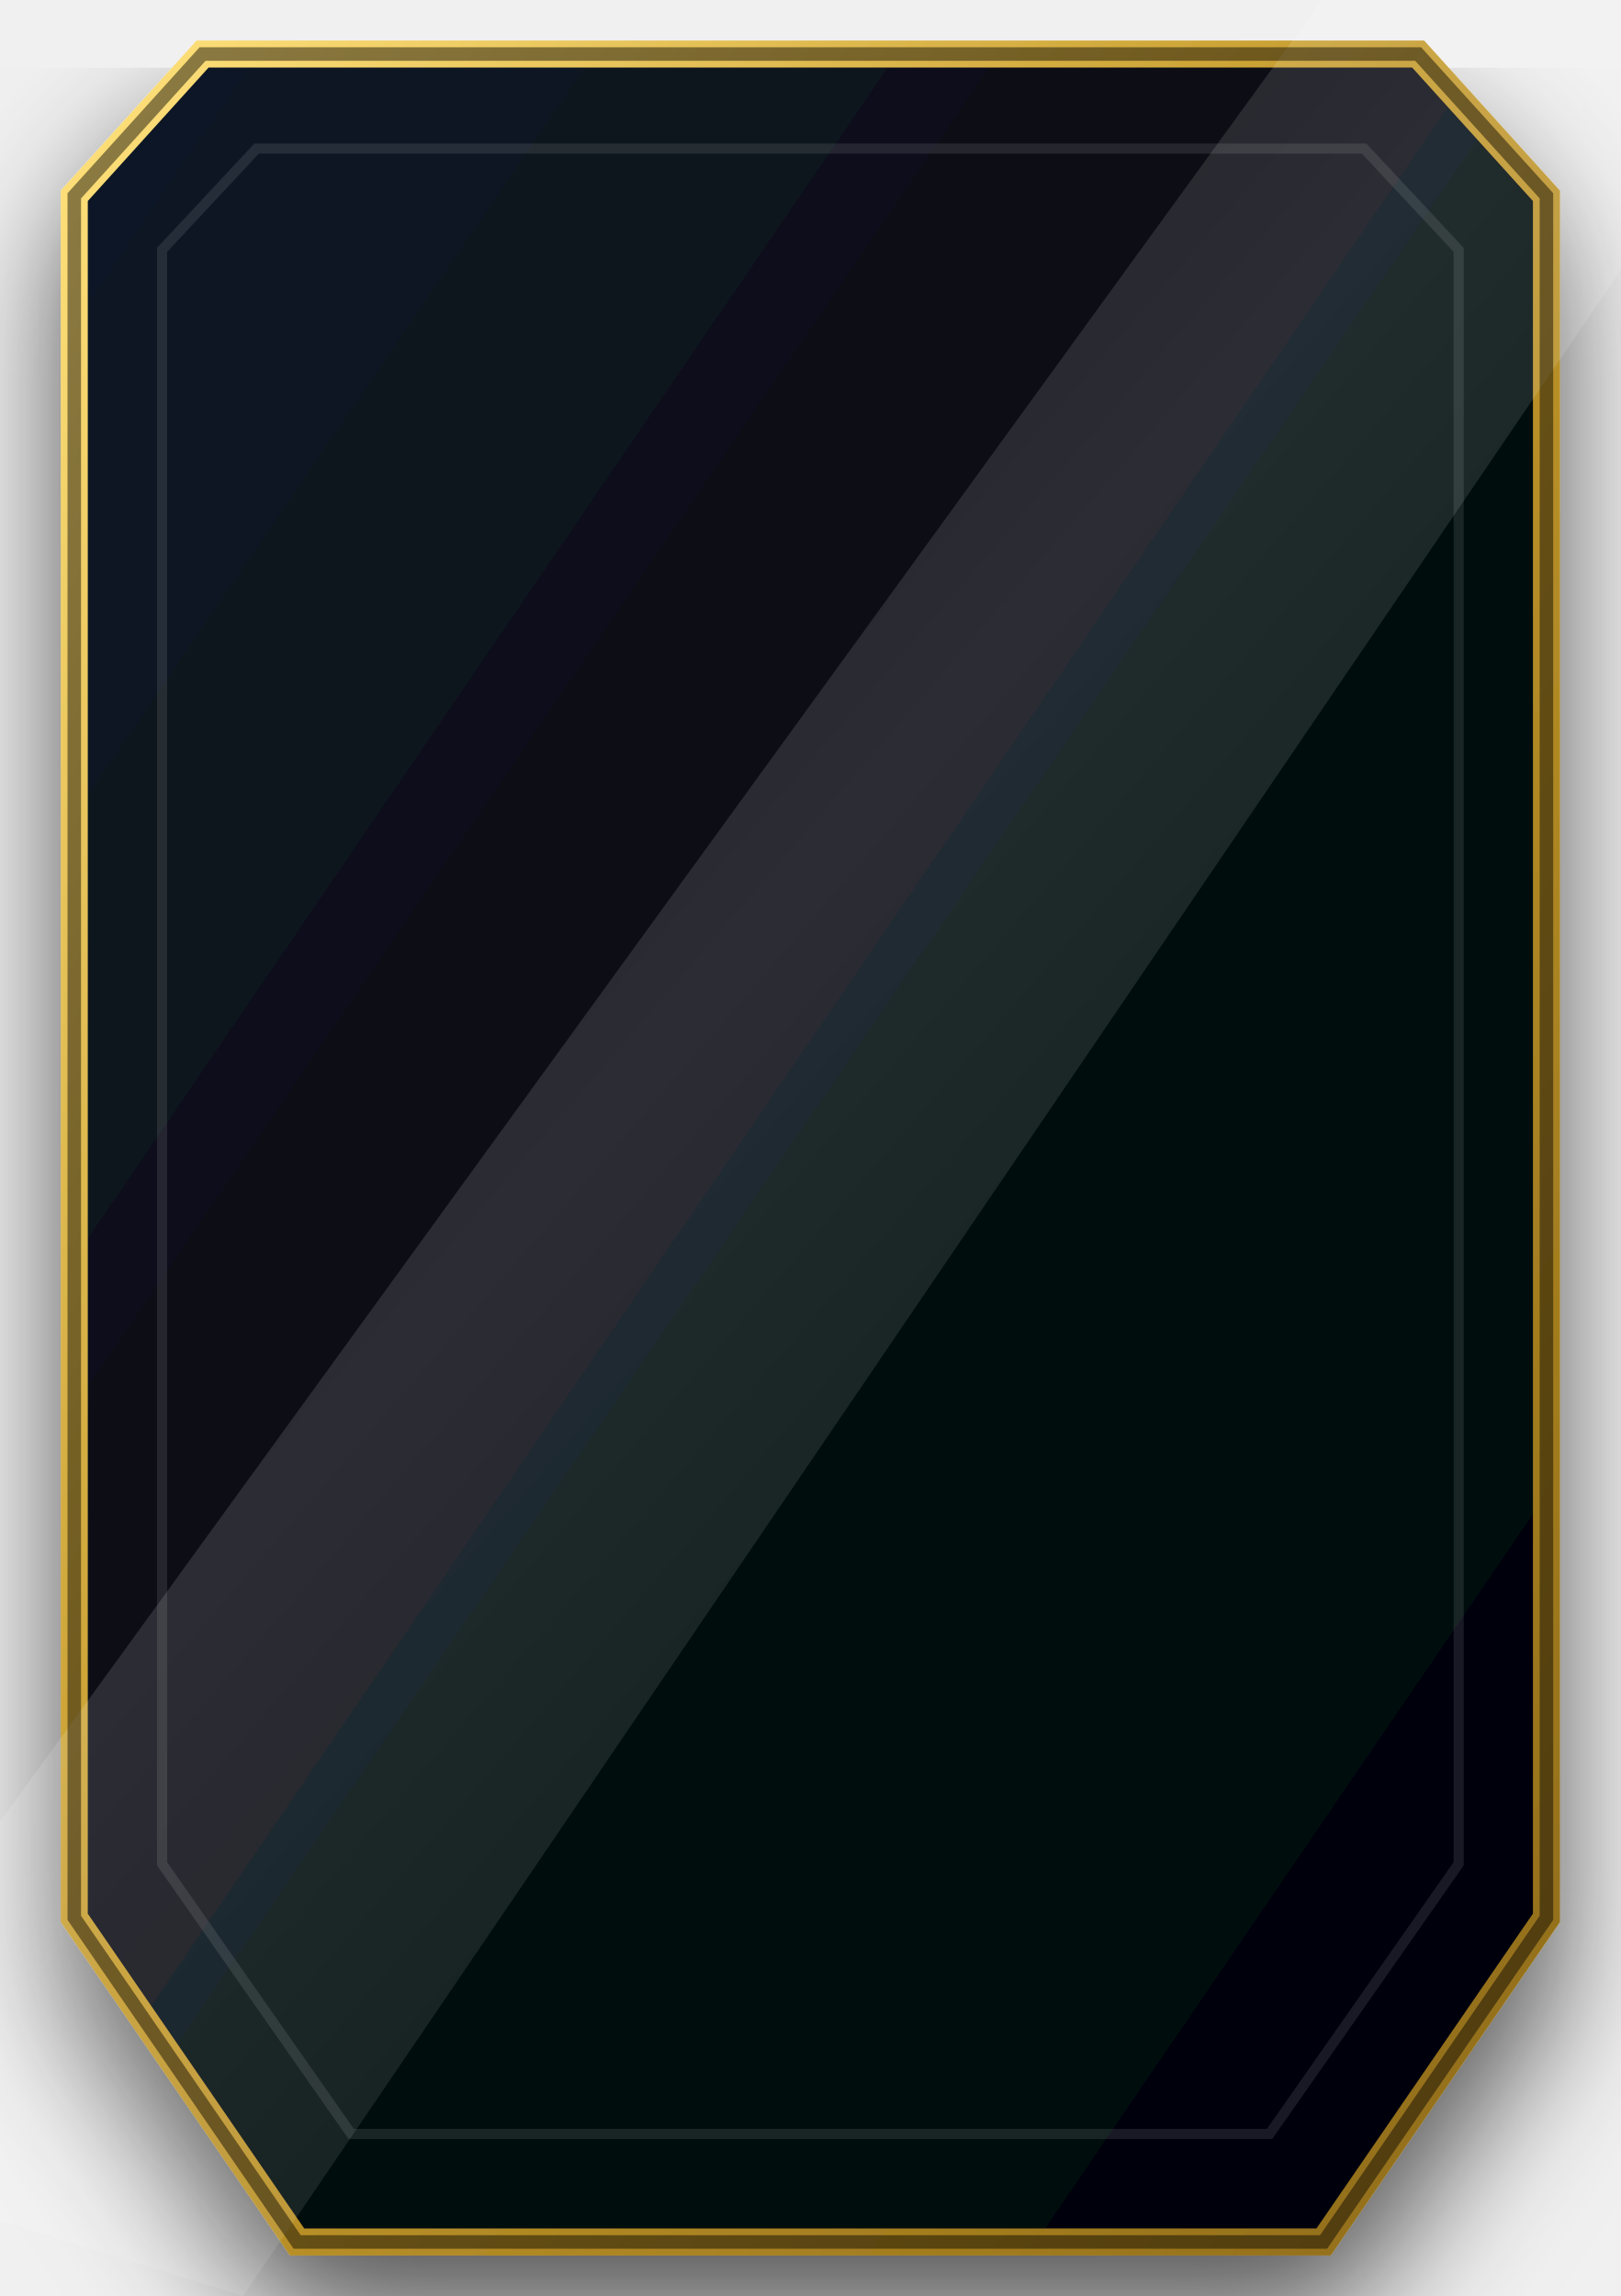
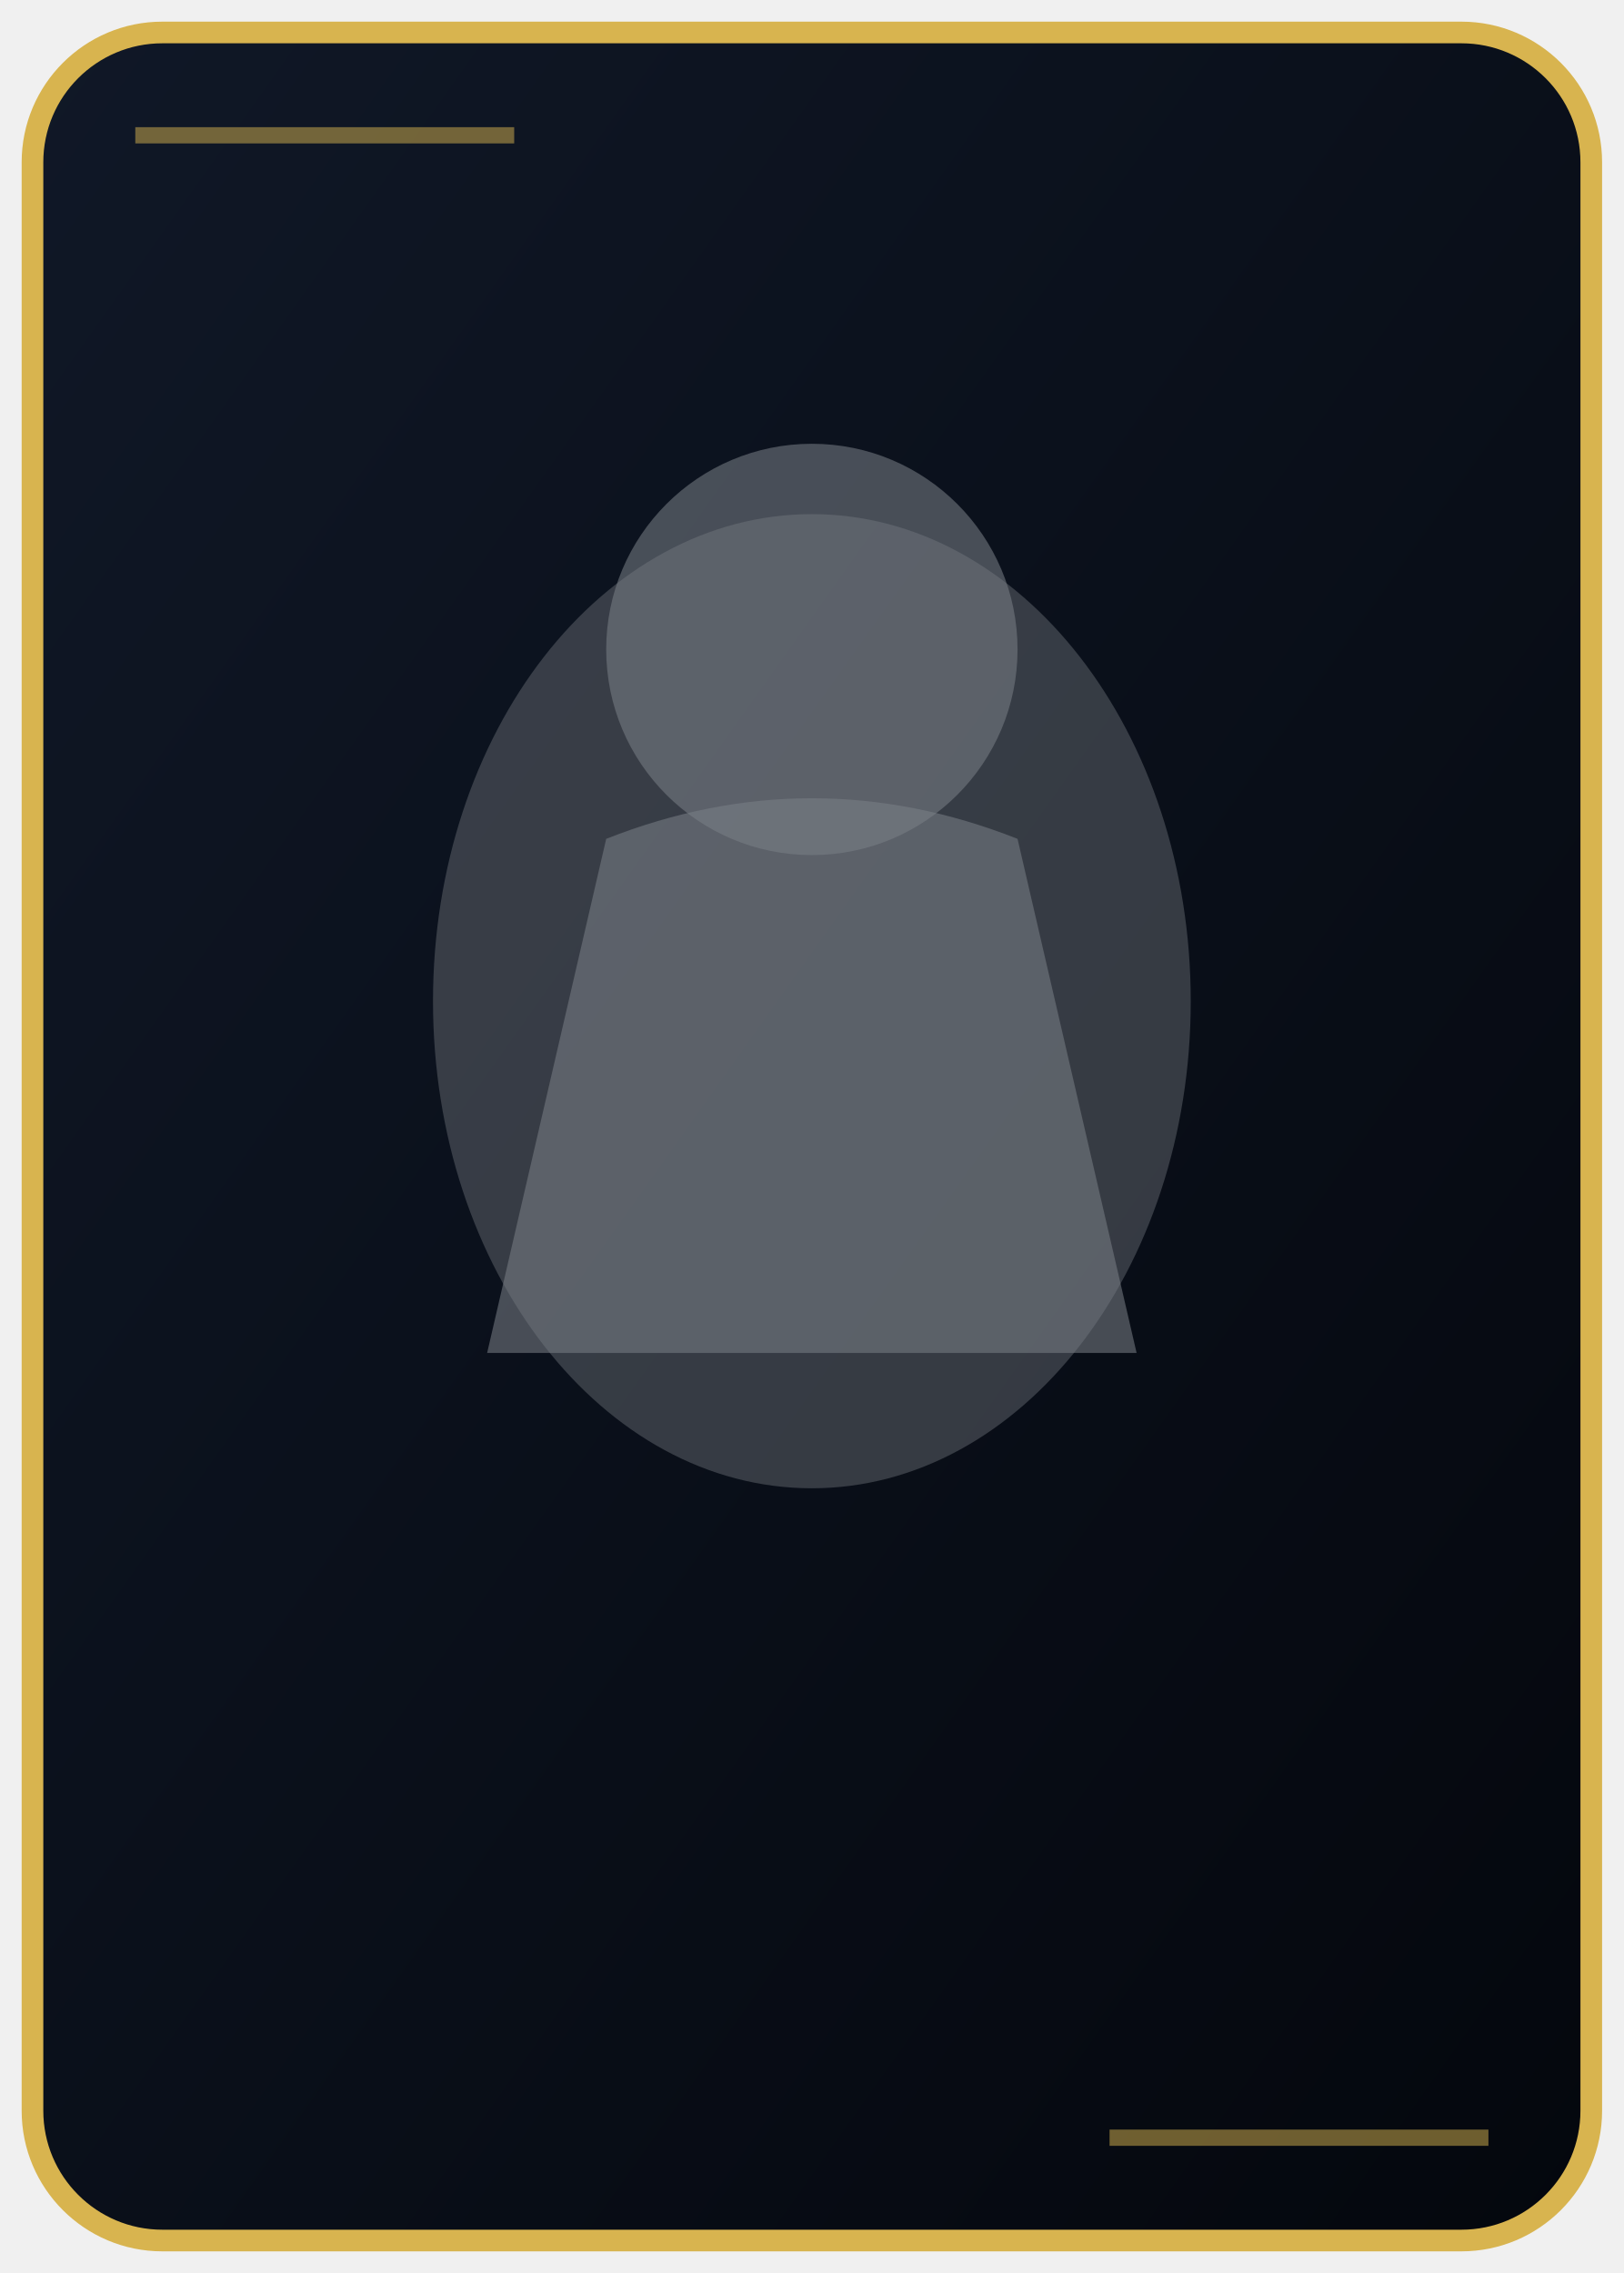
- <svg xmlns="http://www.w3.org/2000/svg" viewBox="0 0 240 340" preserveAspectRatio="none">
+ <svg xmlns="http://www.w3.org/2000/svg" width="300" height="420" viewBox="0 0 300 420">
  <defs>
    <linearGradient id="bg" x1="0" y1="0" x2="1" y2="1">
-       <stop offset="0" stop-color="#101a27" />
-       <stop offset="0.55" stop-color="#05090f" />
-       <stop offset="1" stop-color="#02050a" />
+       <stop offset="0%" stop-color="#101827" />
+       <stop offset="100%" stop-color="#04070d" />
    </linearGradient>
-     <linearGradient id="gold" x1="0" y1="0" x2="1" y2="1">
-       <stop offset="0" stop-color="#ffe17b" />
-       <stop offset="0.45" stop-color="#c49a2c" />
-       <stop offset="1" stop-color="#8f6b17" />
-     </linearGradient>
-     <linearGradient id="shine" x1="0" y1="0" x2="1" y2="1">
-       <stop offset="0" stop-color="#ffffff" stop-opacity="0" />
-       <stop offset="0.45" stop-color="#ffffff" stop-opacity="0.13" />
-       <stop offset="1" stop-color="#ffffff" stop-opacity="0" />
-     </linearGradient>
-     <filter id="shadow" x="-20%" y="-20%" width="140%" height="140%">
-       <feDropShadow dx="0" dy="10" stdDeviation="10" flood-color="#000000" flood-opacity="0.65" />
-     </filter>
  </defs>
-   <path d="M30 8H210L229 29V284L196 332H44L11 284V29L30 8Z" fill="url(#bg)" stroke="url(#gold)" stroke-width="4" filter="url(#shadow)" />
-   <path d="M38 22H202L216 37V276L188 316H52L24 276V37L38 22Z" fill="none" stroke="#fff" stroke-opacity="0.10" stroke-width="1.5" />
-   <path d="M-35 318L203 -10H274L36 340Z" fill="url(#shine)" />
-   <path d="M30 8H210L229 29V284L196 332H44L11 284V29L30 8Z" fill="none" stroke="#000" stroke-opacity="0.45" stroke-width="2" />
+   <rect x="6" y="6" width="288" height="408" rx="24" fill="url(#bg)" stroke="#d8b44f" stroke-width="4" />
+   <ellipse cx="150" cy="185" rx="70" ry="90" fill="#6c7178" opacity="0.45" />
+   <circle cx="150" cy="120" r="38" fill="#7a7f86" opacity="0.55" />
+   <path d="M112 155 Q150 140 188 155 L210 250 L90 250 Z" fill="#7a7f86" opacity="0.55" />
+   <path d="M25 25 L95 25" stroke="#d8b44f" stroke-width="3" opacity=".5" />
+   <path d="M205 395 L275 395" stroke="#d8b44f" stroke-width="3" opacity=".5" />
</svg>
